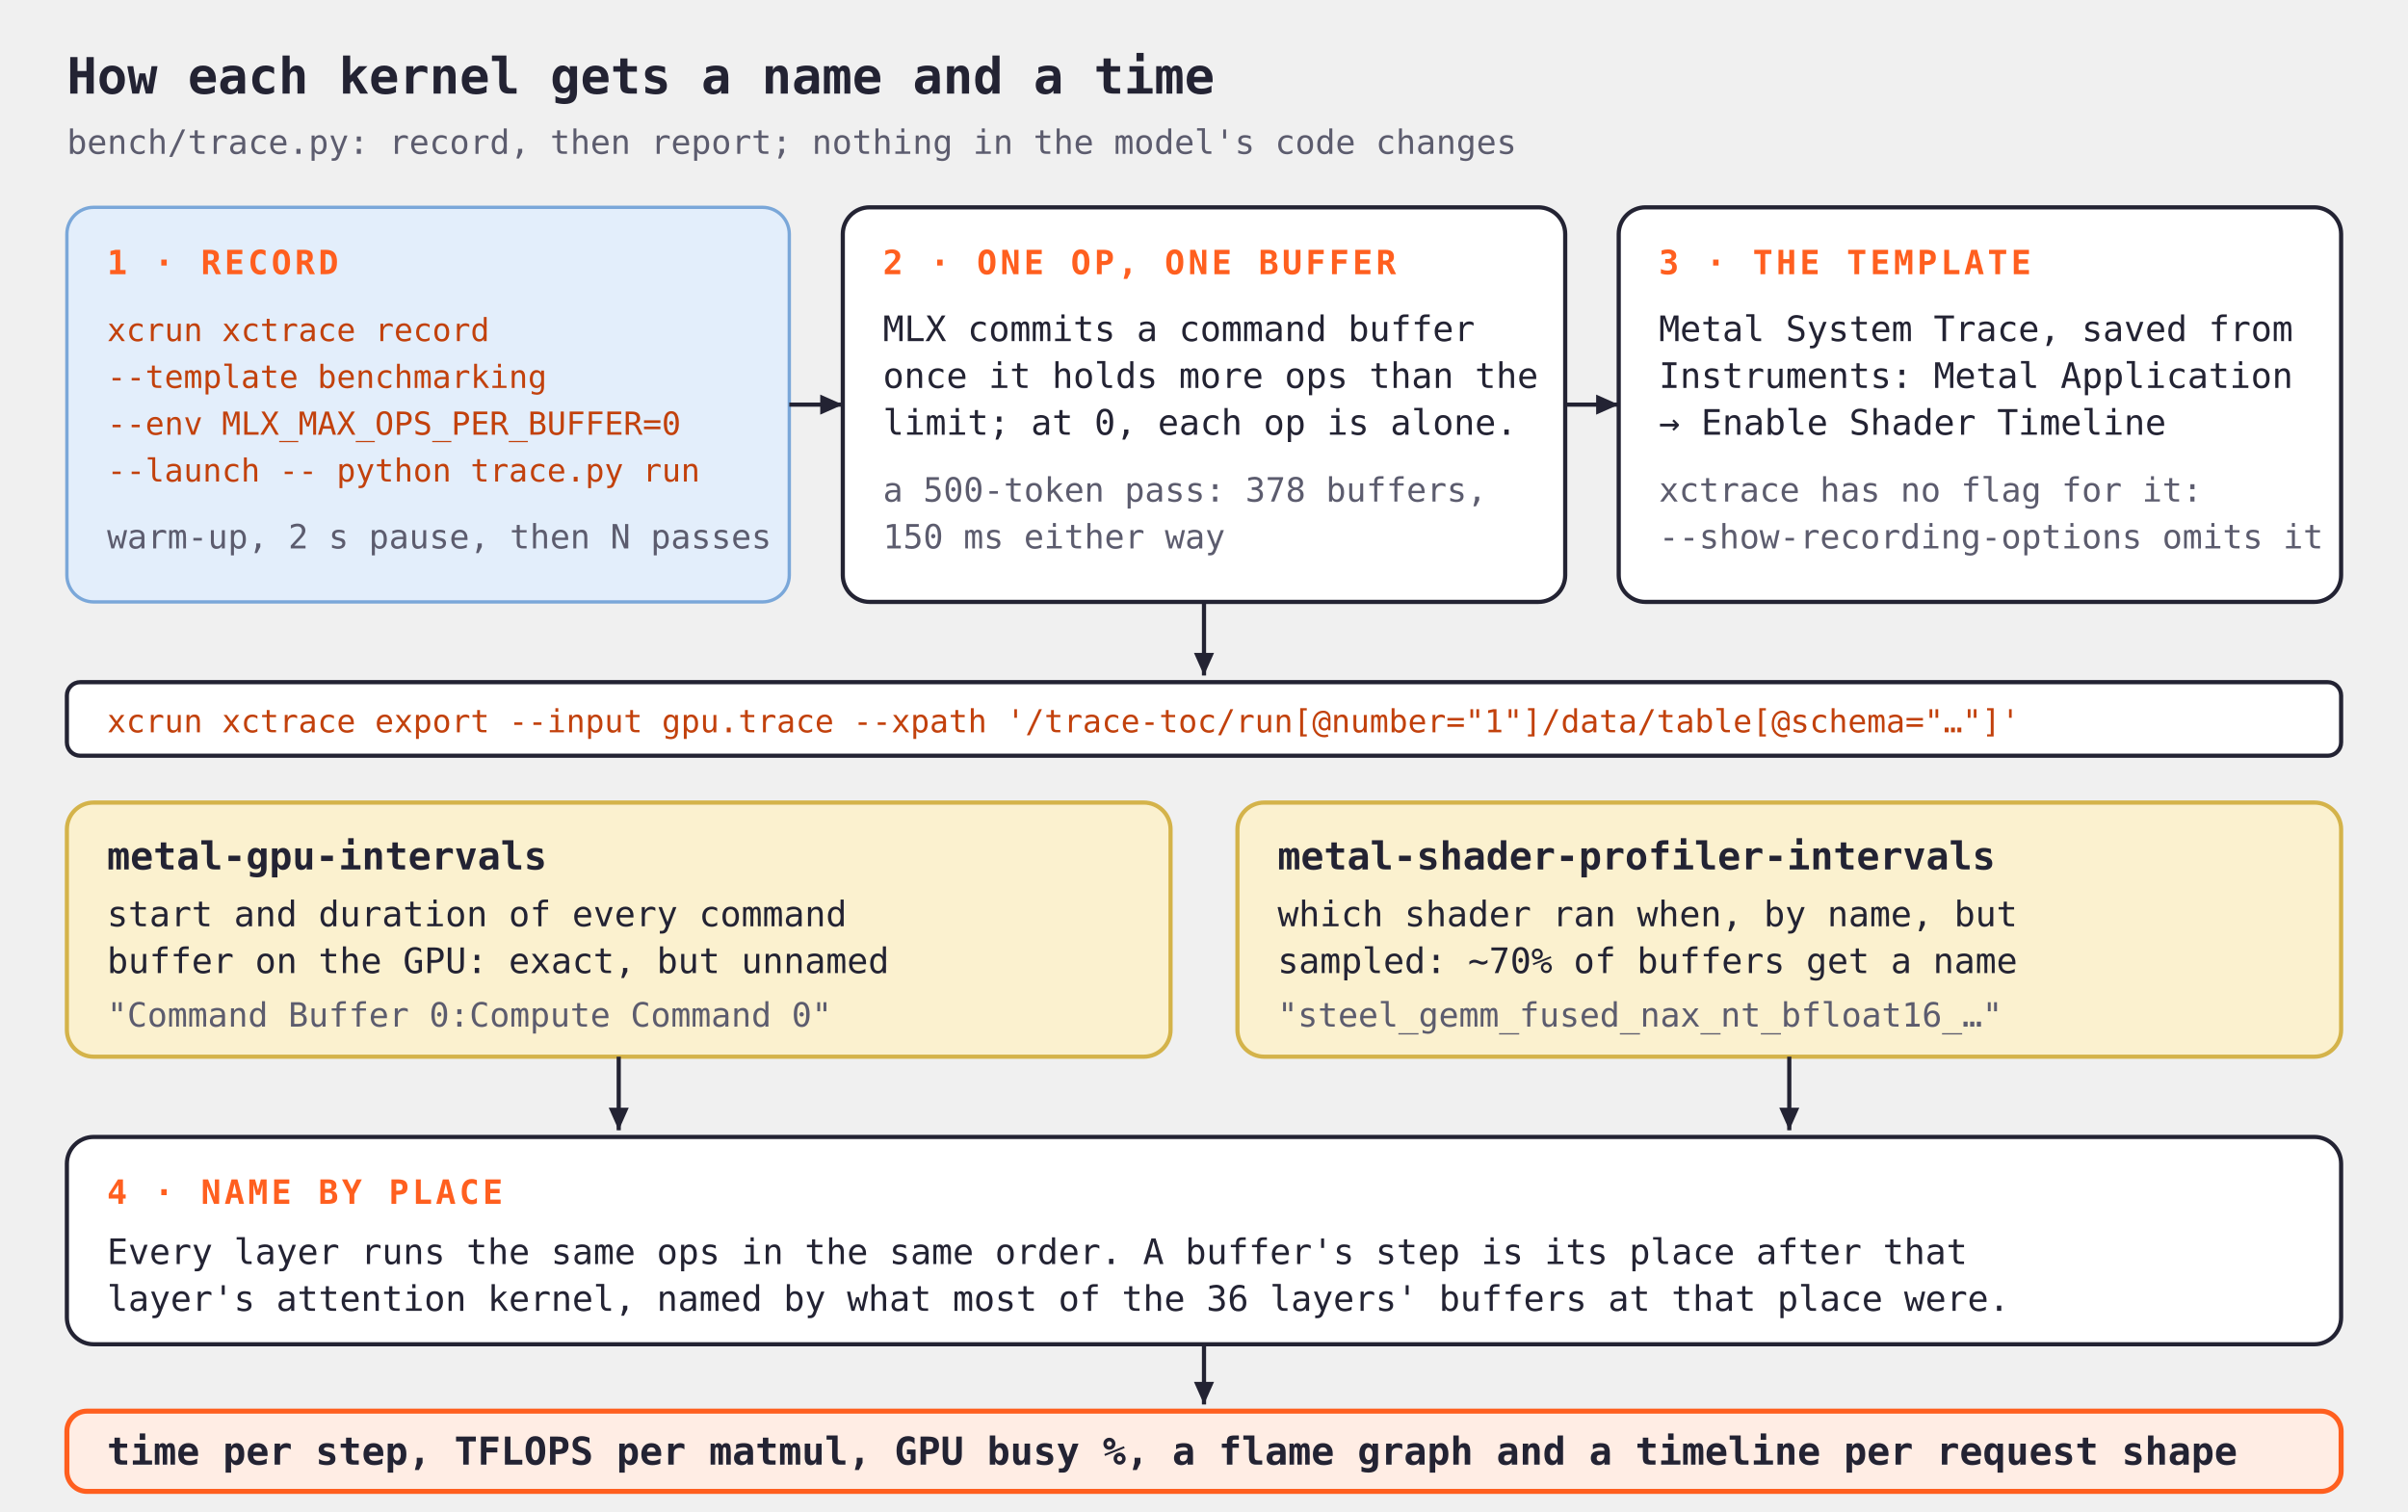
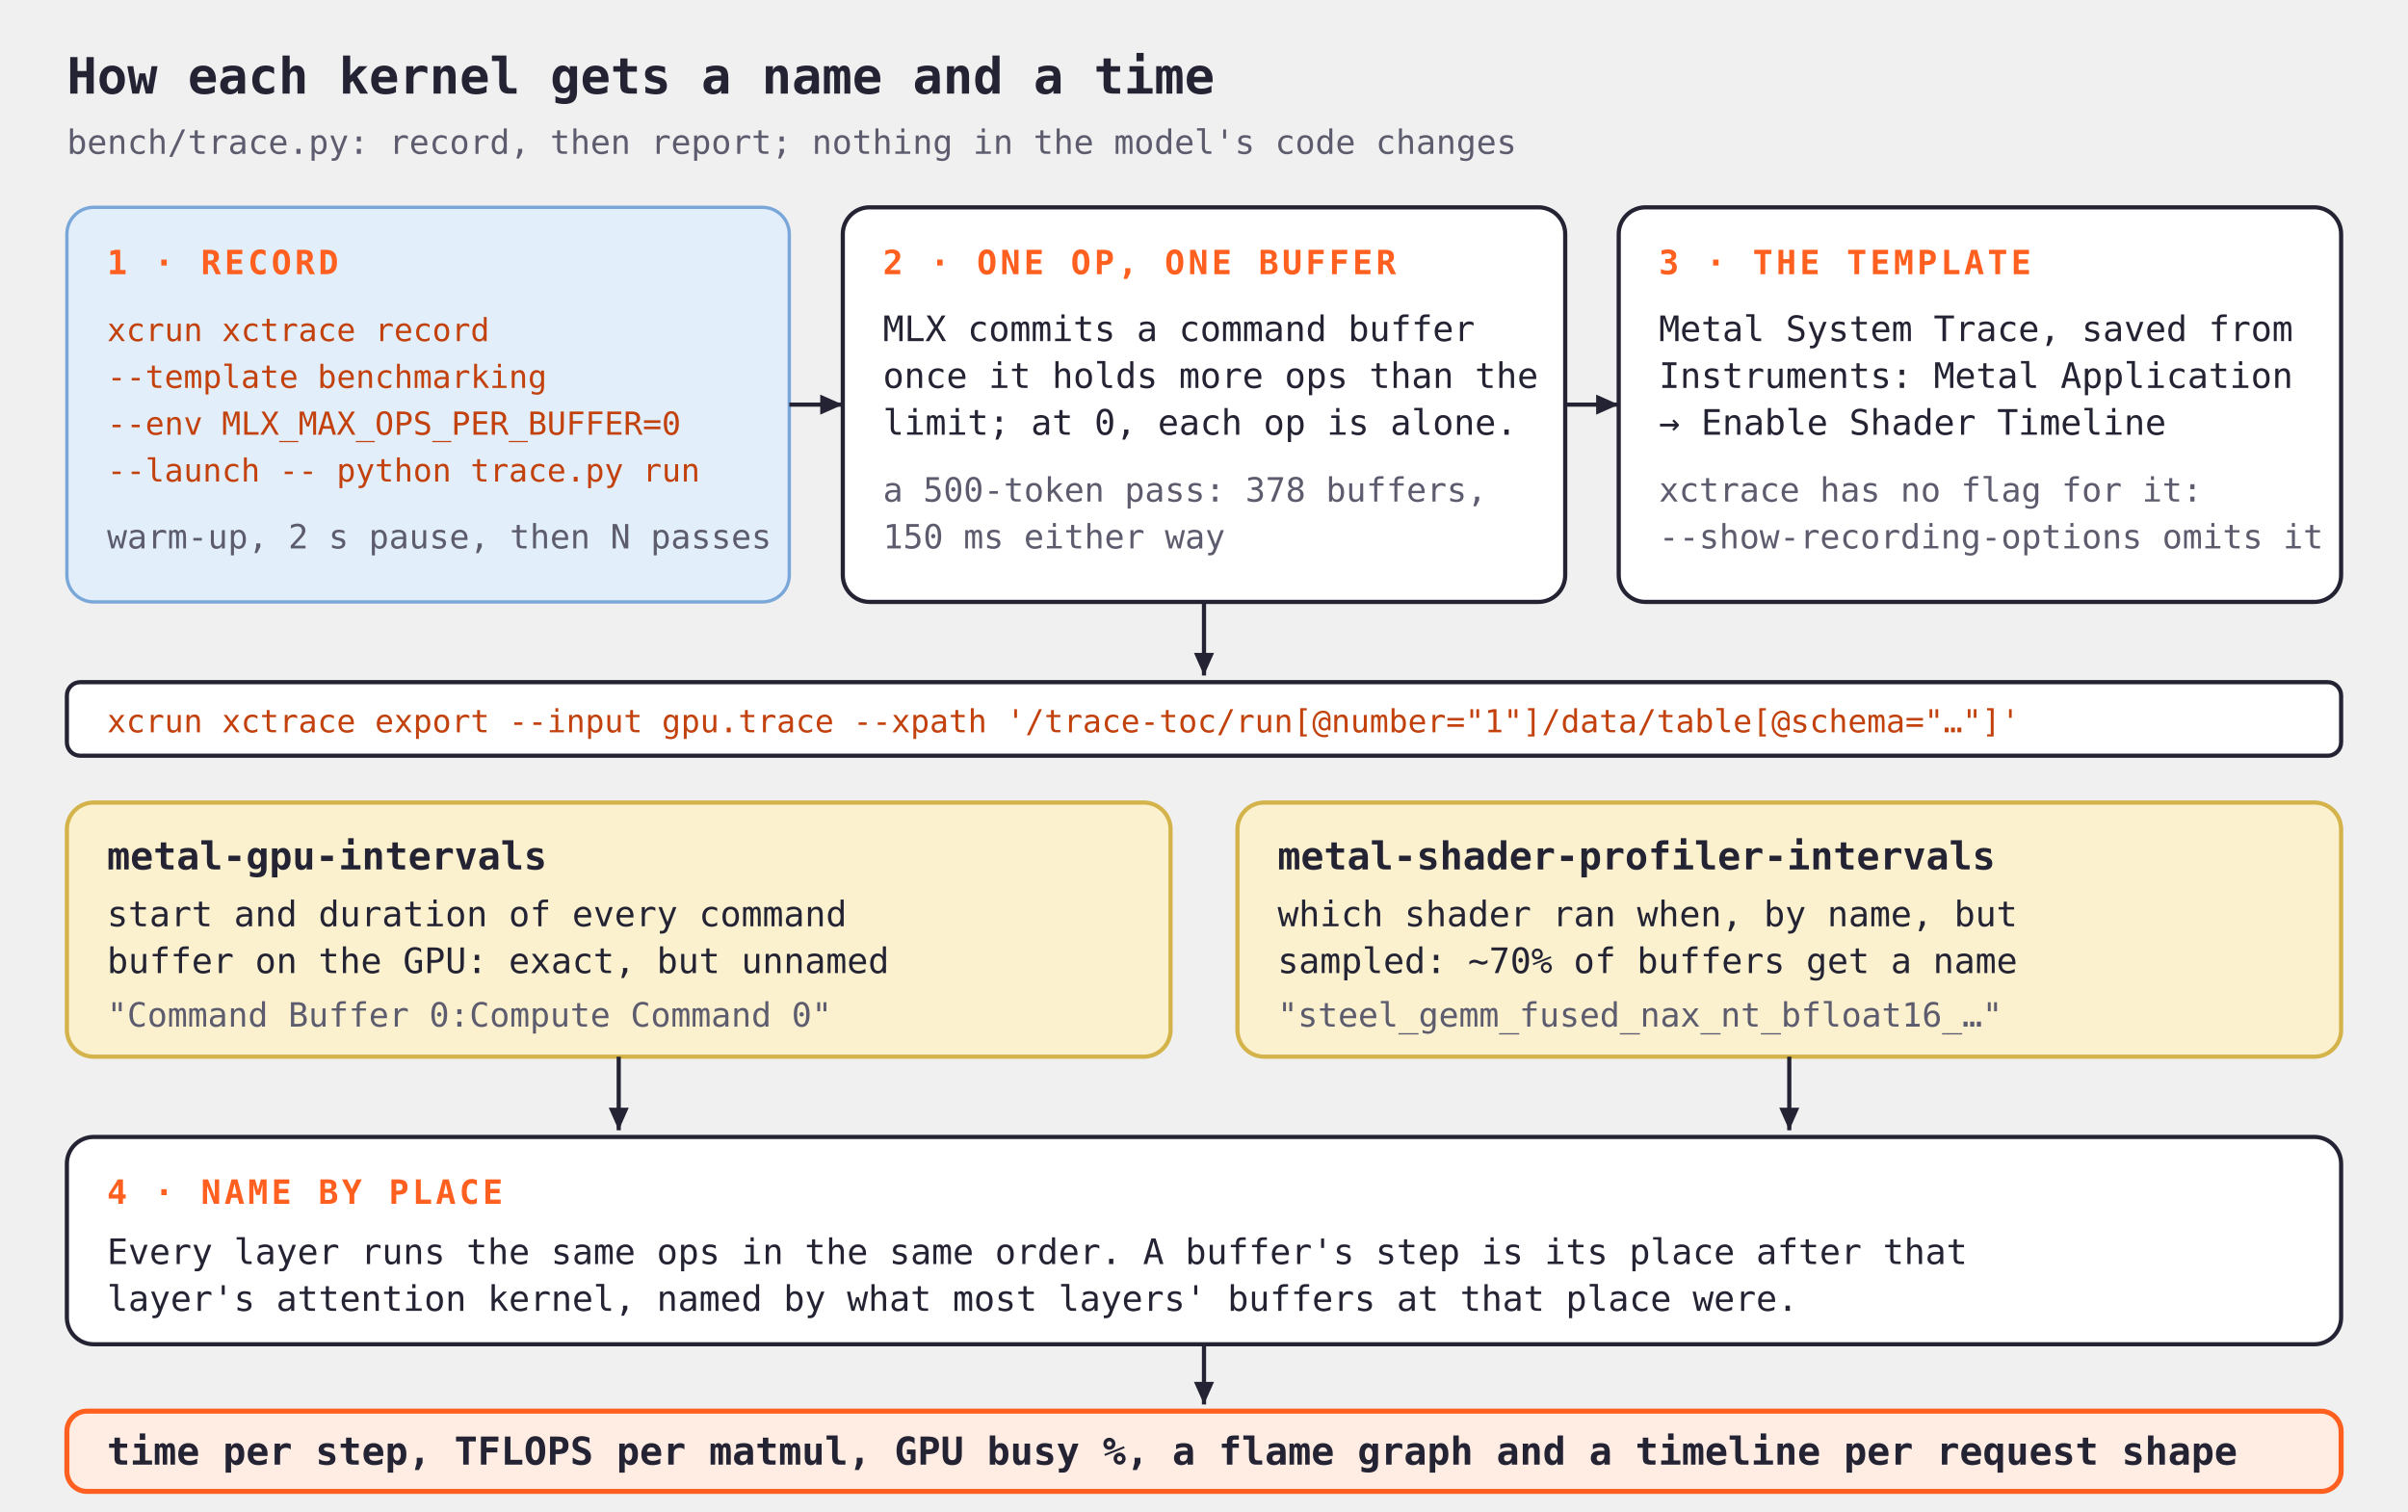
<svg xmlns="http://www.w3.org/2000/svg" viewBox="0 0 720 452" role="img" aria-labelledby="title desc" font-family="'Roboto Mono', ui-monospace, SFMono-Regular, Menlo, Consolas, 'DejaVu Sans Mono', monospace">
  <defs>
    <marker id="a" viewBox="0 0 10 10" refX="9" refY="5" markerWidth="6" markerHeight="6" orient="auto-start-reverse">
      <path d="M0,1 L9,5 L0,9 z" fill="#232333" />
    </marker>
  </defs>
  <style>
    text { fill: #232333; font-size: 10.5px; }
    .t { font-size: 15px; font-weight: 700; }
    .k { font-size: 10px; font-weight: 600; letter-spacing: .1em; fill: #ff5f1f; }
    .h { font-size: 11.5px; font-weight: 700; }
    .m { fill: #5c5c6e; font-size: 10px; }
    .c { font-size: 9.5px; fill: #c2410c; }
    .box { fill: #ffffff; stroke: #232333; stroke-width: 1.25; }
    .tool { fill: #e3eefb; stroke: #7aa7d9; stroke-width: 1; }
    .data { fill: #fbf1cf; stroke: #d4b34a; stroke-width: 1.25; }
    .out { fill: #ffede4; stroke: #ff5f1f; stroke-width: 1.5; }
    .ln { stroke: #232333; stroke-width: 1.25; fill: none; }
  </style>
  <text x="20" y="28" class="t">How each kernel gets a name and a time</text>
  <text x="20" y="46" class="m">bench/trace.py: record, then report; nothing in the model's code changes</text>
  <rect x="20" y="62" width="216" height="118" rx="8" class="tool" />
  <text x="32" y="82" class="k">1 · RECORD</text>
  <text x="32" y="102" class="c">xcrun xctrace record</text>
  <text x="32" y="116" class="c">  --template benchmarking</text>
  <text x="32" y="130" class="c">  --env MLX_MAX_OPS_PER_BUFFER=0</text>
  <text x="32" y="144" class="c">  --launch -- python trace.py run</text>
  <text x="32" y="164" class="m">warm-up, 2 s pause, then N passes</text>
  <rect x="252" y="62" width="216" height="118" rx="8" class="box" />
  <text x="264" y="82" class="k">2 · ONE OP, ONE BUFFER</text>
  <text x="264" y="102">MLX commits a command buffer</text>
  <text x="264" y="116">once it holds more ops than the</text>
  <text x="264" y="130">limit; at 0, each op is alone.</text>
  <text x="264" y="150" class="m">a 500-token pass: 378 buffers,</text>
  <text x="264" y="164" class="m">150 ms either way</text>
  <rect x="484" y="62" width="216" height="118" rx="8" class="box" />
  <text x="496" y="82" class="k">3 · THE TEMPLATE</text>
  <text x="496" y="102">Metal System Trace, saved from</text>
  <text x="496" y="116">Instruments: Metal Application</text>
  <text x="496" y="130">→ Enable Shader Timeline</text>
  <text x="496" y="150" class="m">xctrace has no flag for it:</text>
  <text x="496" y="164" class="m">--show-recording-options omits it</text>
  <path d="M236 121 H252" class="ln" marker-end="url(#a)" />
  <path d="M468 121 H484" class="ln" marker-end="url(#a)" />
  <path d="M360 180 V202" class="ln" marker-end="url(#a)" />
  <rect x="20" y="204" width="680" height="22" rx="4" class="box" />
  <text x="32" y="219" class="c">xcrun xctrace export --input gpu.trace --xpath '/trace-toc/run[@number="1"]/data/table[@schema="…"]'</text>
  <rect x="20" y="240" width="330" height="76" rx="8" class="data" />
  <text x="32" y="260" class="h">metal-gpu-intervals</text>
  <text x="32" y="277">start and duration of every command</text>
  <text x="32" y="291">buffer on the GPU: exact, but unnamed</text>
  <text x="32" y="307" class="m">"Command Buffer 0:Compute Command 0"</text>
  <rect x="370" y="240" width="330" height="76" rx="8" class="data" />
  <text x="382" y="260" class="h">metal-shader-profiler-intervals</text>
  <text x="382" y="277">which shader ran when, by name, but</text>
  <text x="382" y="291">sampled: ~70% of buffers get a name</text>
  <text x="382" y="307" class="m">"steel_gemm_fused_nax_nt_bfloat16_…"</text>
  <path d="M185 316 V338" class="ln" marker-end="url(#a)" />
  <path d="M535 316 V338" class="ln" marker-end="url(#a)" />
  <rect x="20" y="340" width="680" height="62" rx="8" class="box" />
  <text x="32" y="360" class="k">4 · NAME BY PLACE</text>
  <text x="32" y="378">Every layer runs the same ops in the same order. A buffer's step is its place after that</text>
-   <text x="32" y="392">layer's attention kernel, named by what most of the 36 layers' buffers at that place were.</text>
+   <text x="32" y="392">layer's attention kernel, named by what most layers' buffers at that place were.</text>
  <path d="M360 402 V420" class="ln" marker-end="url(#a)" />
  <rect x="20" y="422" width="680" height="24" rx="6" class="out" />
  <text x="32" y="438" class="h">time per step, TFLOPS per matmul, GPU busy %, a flame graph and a timeline per request shape</text>
</svg>
